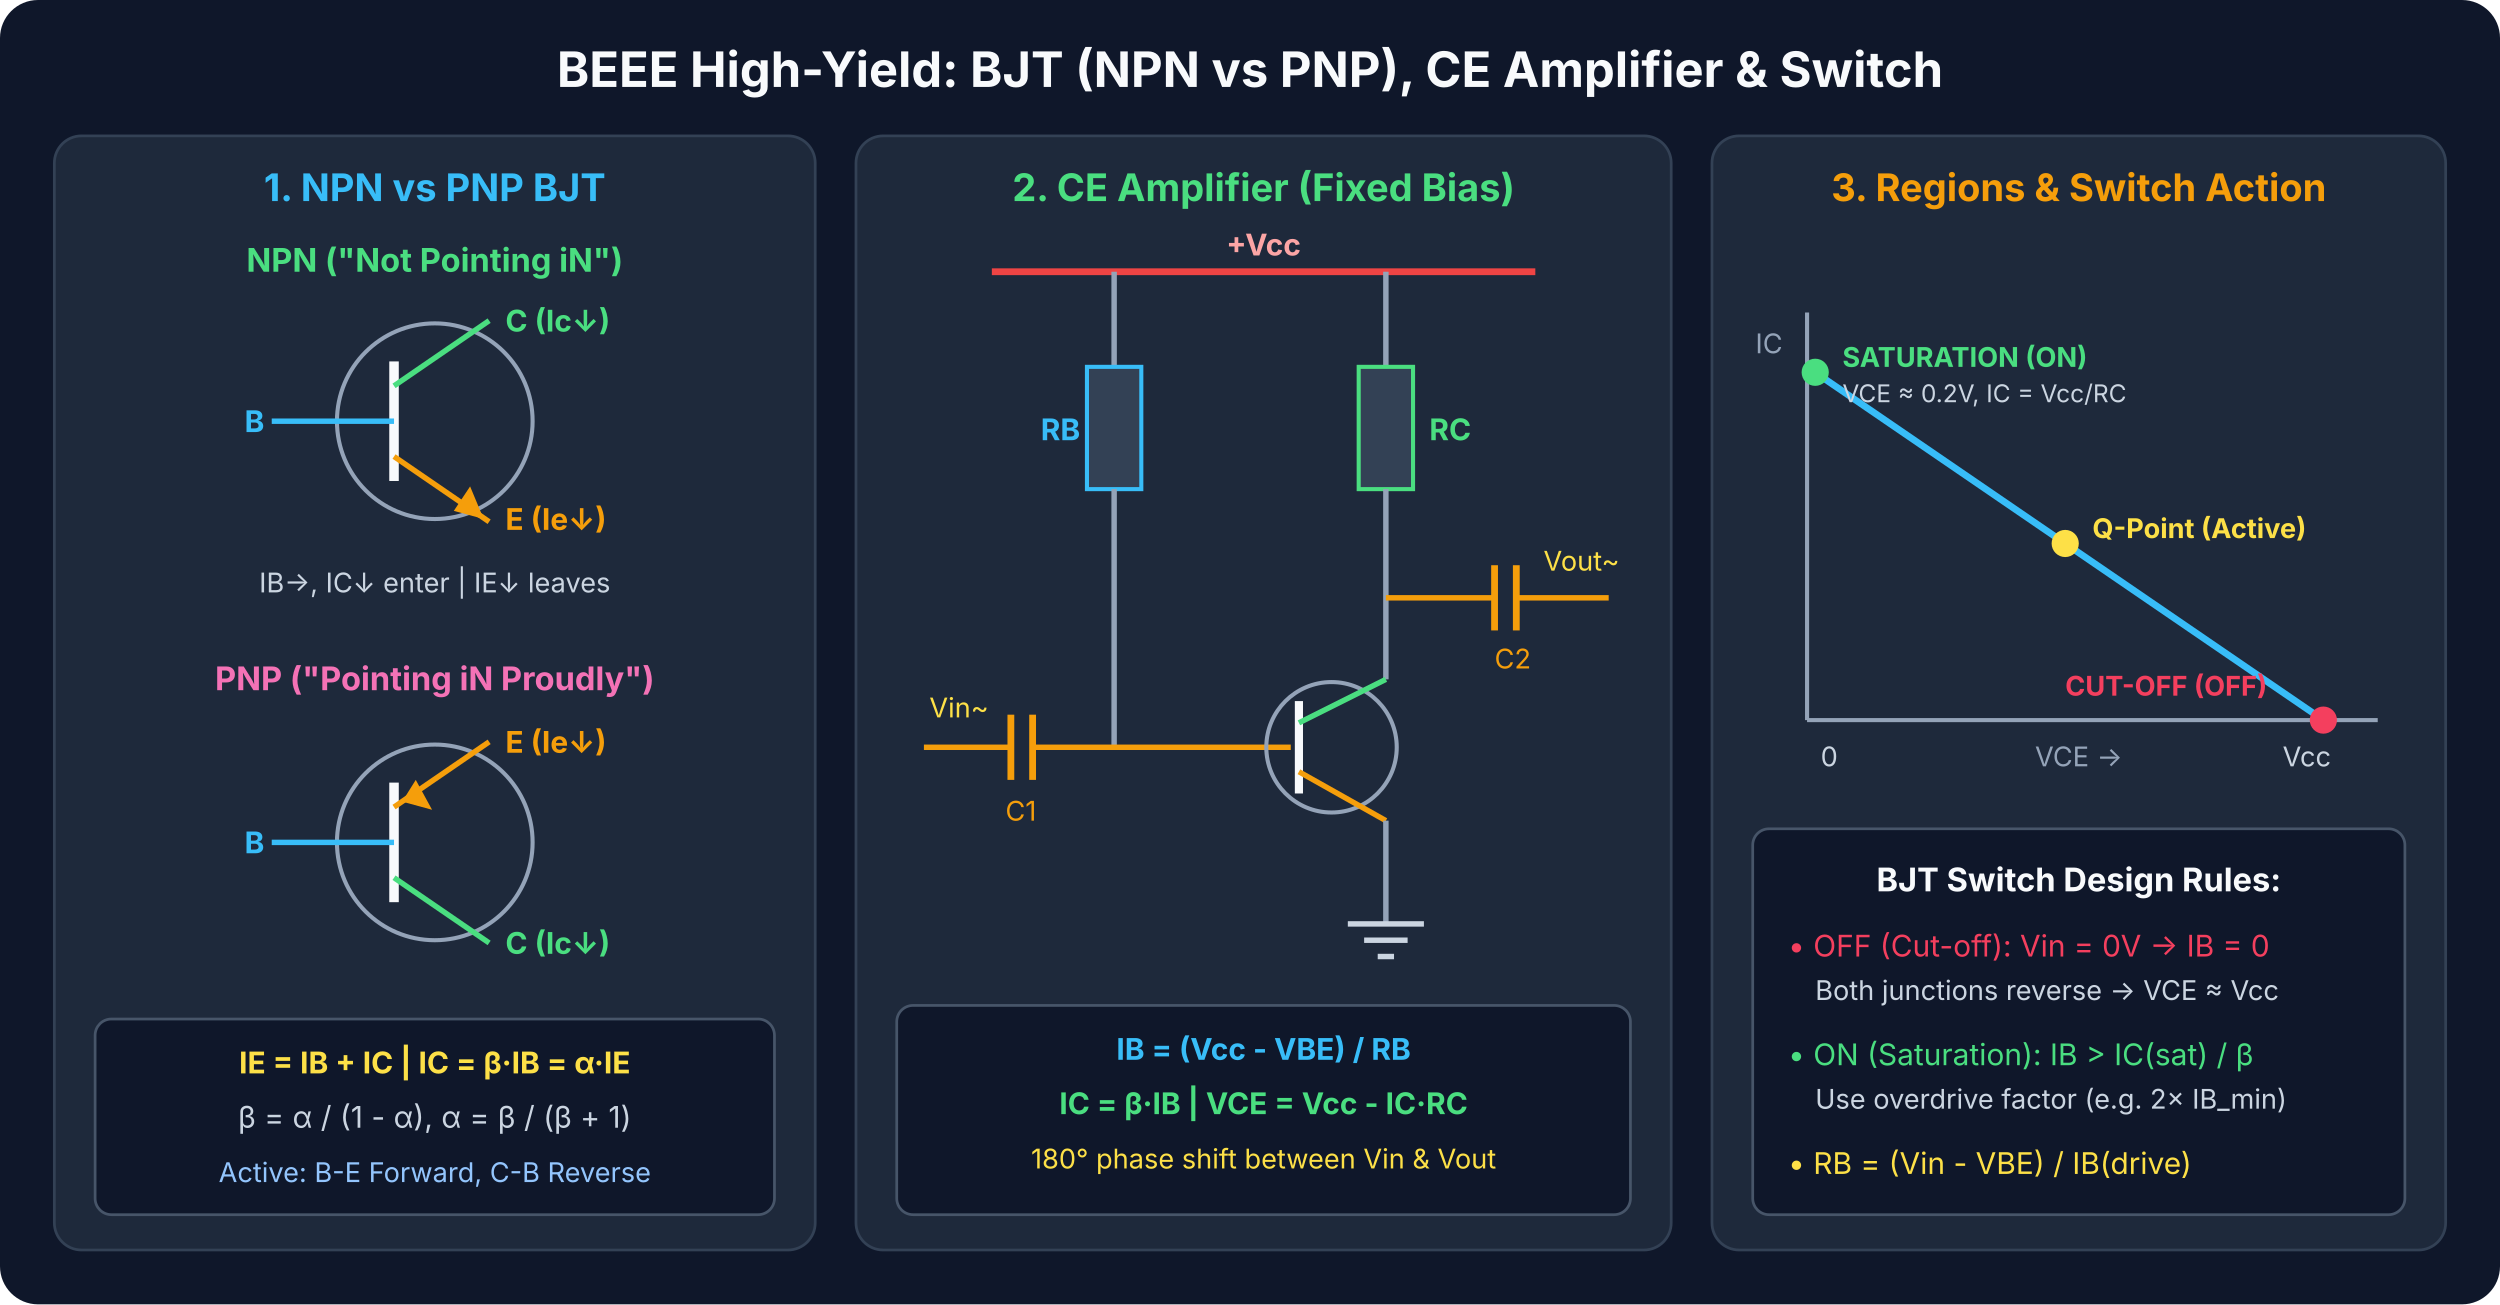
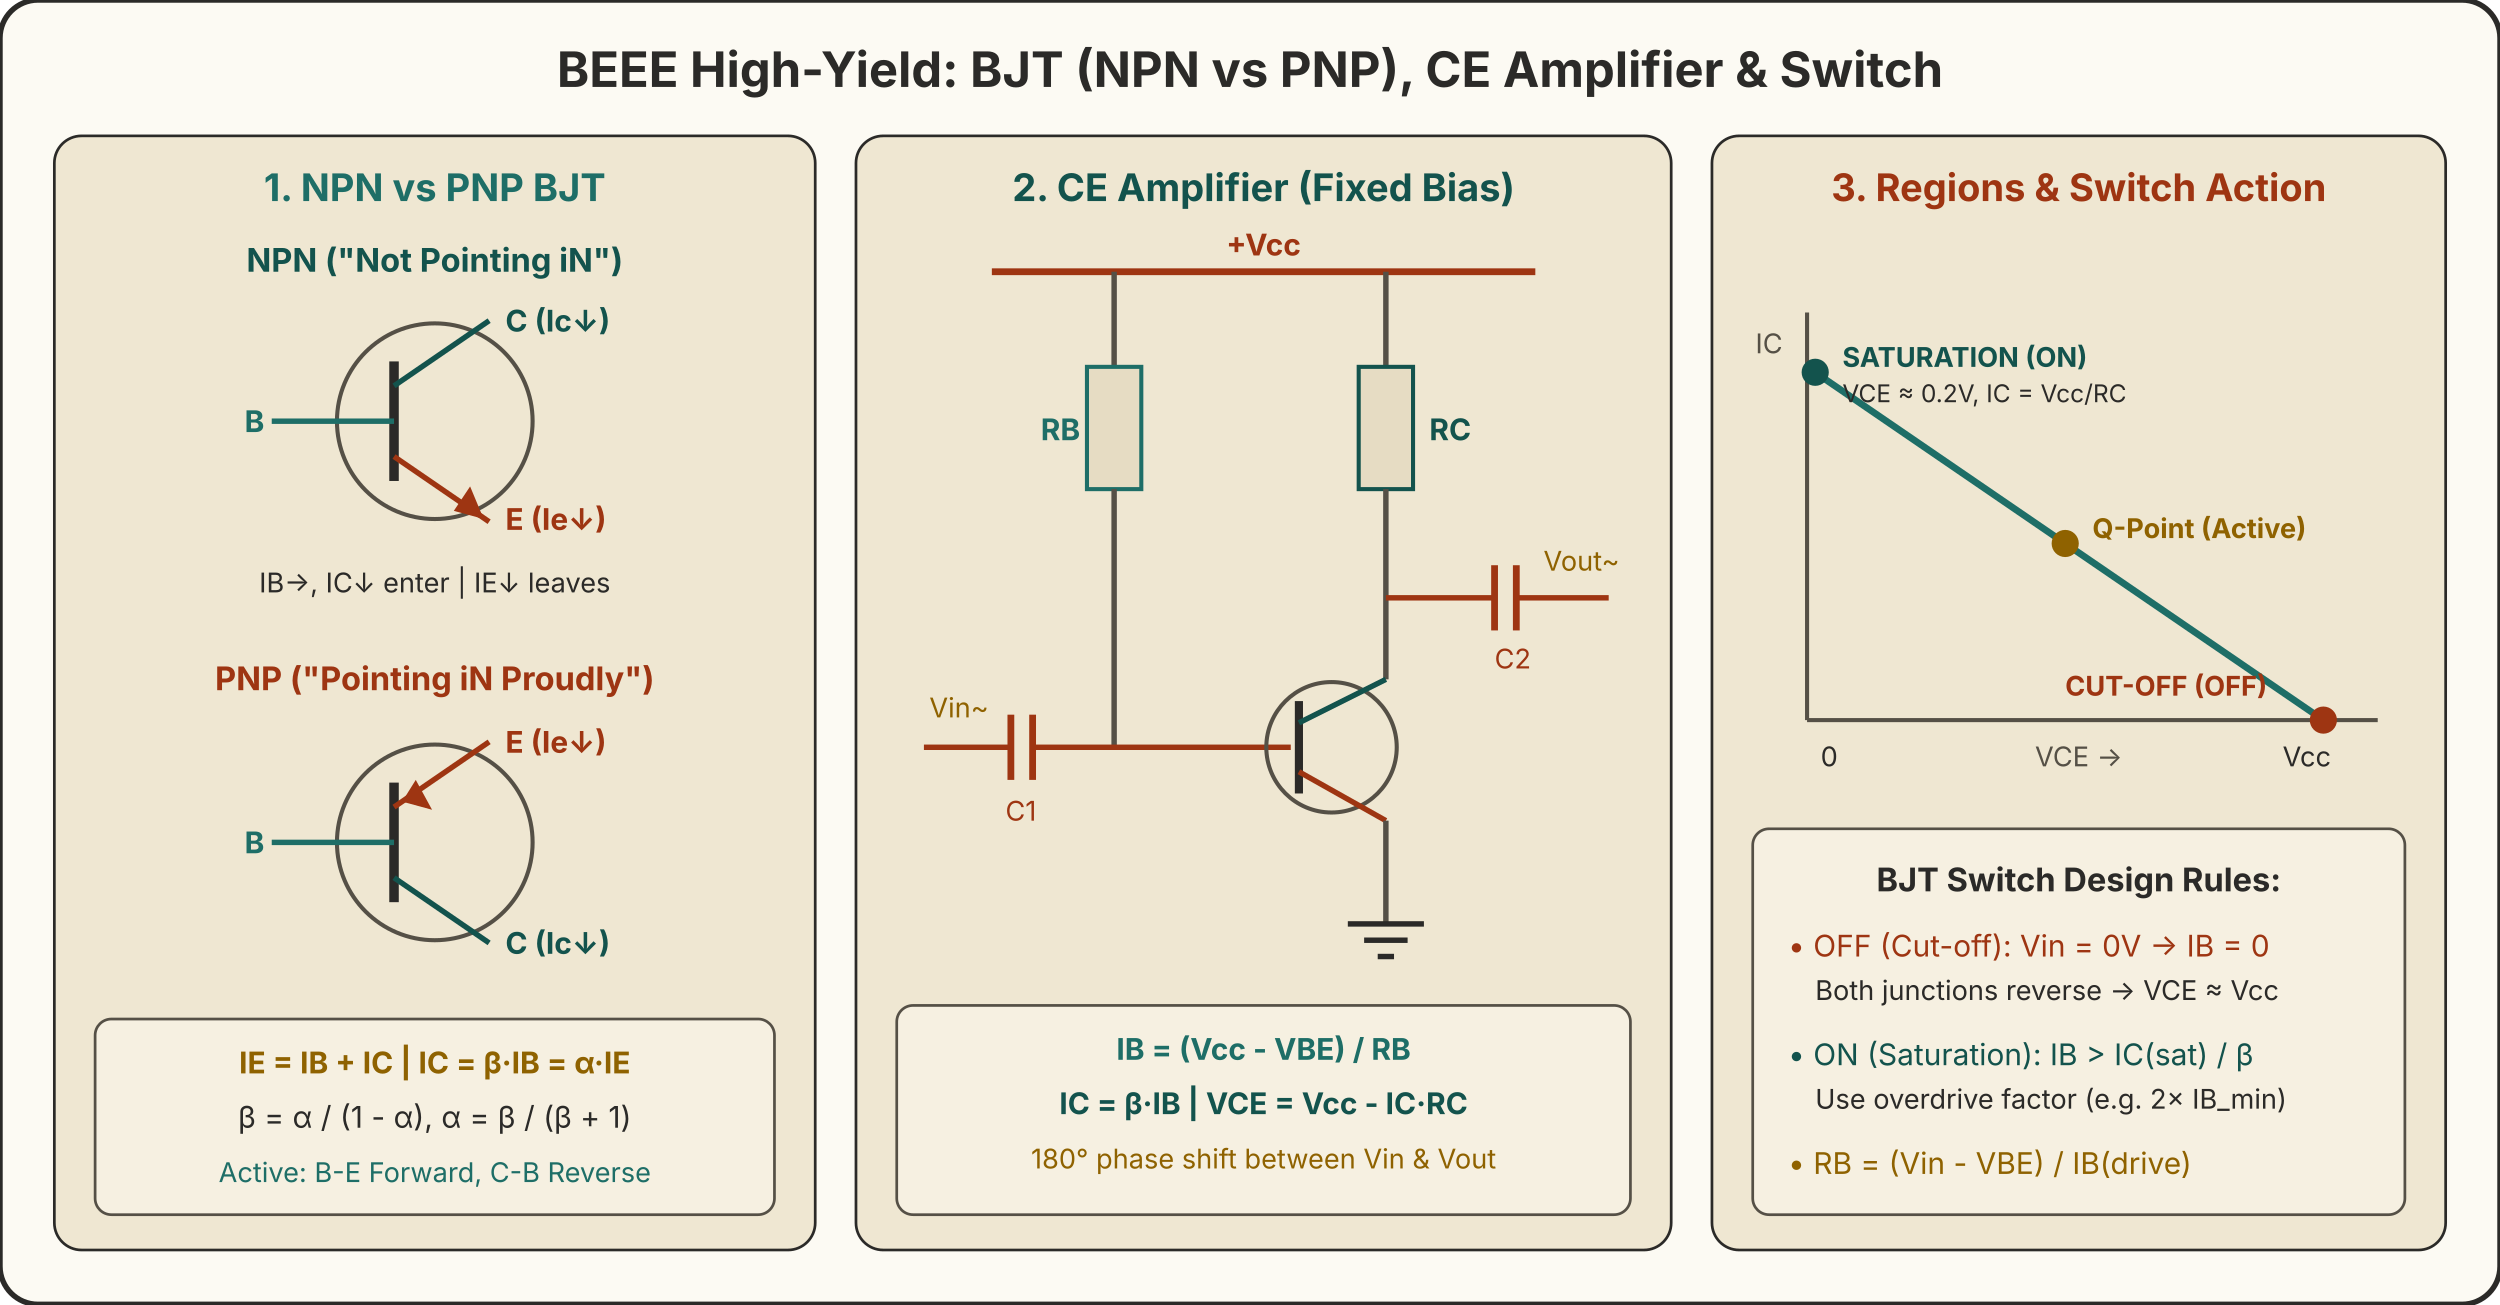
- <svg xmlns="http://www.w3.org/2000/svg" viewBox="0 0 920 480" font-family="system-ui, -apple-system, Segoe UI, sans-serif">
-   <rect width="920" height="480" rx="14" fill="#0f172a" />
-   <text x="460" y="32" text-anchor="middle" fill="#f8fafc" font-size="18" font-weight="700">BEEE High-Yield: BJT (NPN vs PNP), CE Amplifier &amp; Switch</text>
-   <rect x="20" y="50" width="280" height="410" rx="10" fill="#1e293b" stroke="#334155" />
-   <text x="160" y="74" text-anchor="middle" fill="#38bdf8" font-size="14" font-weight="700">1. NPN vs PNP BJT</text>
-   <text x="160" y="100" text-anchor="middle" fill="#4ade80" font-size="12" font-weight="700">NPN ("Not Pointing iN")</text>
-   <circle cx="160" cy="155" r="36" fill="none" stroke="#94a3b8" stroke-width="1.5" />
-   <line x1="145" y1="133" x2="145" y2="177" stroke="#f8fafc" stroke-width="3.5" />
-   <line x1="100" y1="155" x2="145" y2="155" stroke="#38bdf8" stroke-width="2" />
-   <line x1="145" y1="142" x2="180" y2="118" stroke="#4ade80" stroke-width="2" />
-   <line x1="145" y1="168" x2="180" y2="192" stroke="#f59e0b" stroke-width="2" />
-   <polygon points="178,191 167,188 173,179" fill="#f59e0b" />
-   <text x="90" y="159" fill="#38bdf8" font-size="11" font-weight="700">B</text>
-   <text x="186" y="122" fill="#4ade80" font-size="11" font-weight="700">C (Ic↓)</text>
-   <text x="186" y="195" fill="#f59e0b" font-size="11" font-weight="700">E (Ie↓)</text>
-   <text x="160" y="218" text-anchor="middle" fill="#cbd5e1" font-size="10">IB→, IC↓ enter | IE↓ leaves</text>
-   <text x="160" y="254" text-anchor="middle" fill="#f472b6" font-size="12" font-weight="700">PNP ("Pointing iN Proudly")</text>
-   <circle cx="160" cy="310" r="36" fill="none" stroke="#94a3b8" stroke-width="1.5" />
-   <line x1="145" y1="288" x2="145" y2="332" stroke="#f8fafc" stroke-width="3.5" />
-   <line x1="100" y1="310" x2="145" y2="310" stroke="#38bdf8" stroke-width="2" />
-   <line x1="145" y1="297" x2="180" y2="273" stroke="#f59e0b" stroke-width="2" />
-   <line x1="145" y1="323" x2="180" y2="347" stroke="#4ade80" stroke-width="2" />
-   <polygon points="148,295 159,298 153,287" fill="#f59e0b" />
-   <text x="90" y="314" fill="#38bdf8" font-size="11" font-weight="700">B</text>
-   <text x="186" y="277" fill="#f59e0b" font-size="11" font-weight="700">E (Ie↓)</text>
-   <text x="186" y="351" fill="#4ade80" font-size="11" font-weight="700">C (Ic↓)</text>
-   <rect x="35" y="375" width="250" height="72" rx="6" fill="#0f172a" stroke="#475569" />
-   <text x="160" y="395" text-anchor="middle" fill="#fde047" font-size="11" font-weight="700">IE = IB + IC | IC = β·IB = α·IE</text>
-   <text x="160" y="415" text-anchor="middle" fill="#cbd5e1" font-size="11">β = α / (1 - α), α = β / (β + 1)</text>
-   <text x="160" y="435" text-anchor="middle" fill="#93c5fd" font-size="10">Active: B-E Forward, C-B Reverse</text>
-   <rect x="315" y="50" width="300" height="410" rx="10" fill="#1e293b" stroke="#334155" />
-   <text x="465" y="74" text-anchor="middle" fill="#4ade80" font-size="14" font-weight="700">2. CE Amplifier (Fixed Bias)</text>
-   <line x1="365" y1="100" x2="565" y2="100" stroke="#ef4444" stroke-width="2.5" />
-   <text x="465" y="94" text-anchor="middle" fill="#fca5a5" font-size="11" font-weight="700">+Vcc</text>
-   <line x1="410" y1="100" x2="410" y2="135" stroke="#94a3b8" stroke-width="2" />
-   <rect x="400" y="135" width="20" height="45" fill="#334155" stroke="#38bdf8" stroke-width="1.5" />
-   <text x="383" y="162" fill="#38bdf8" font-size="11" font-weight="700">RB</text>
-   <line x1="410" y1="180" x2="410" y2="275" stroke="#94a3b8" stroke-width="2" />
-   <line x1="510" y1="100" x2="510" y2="135" stroke="#94a3b8" stroke-width="2" />
-   <rect x="500" y="135" width="20" height="45" fill="#334155" stroke="#4ade80" stroke-width="1.5" />
-   <text x="526" y="162" fill="#4ade80" font-size="11" font-weight="700">RC</text>
-   <line x1="510" y1="180" x2="510" y2="250" stroke="#94a3b8" stroke-width="2" />
-   <line x1="340" y1="275" x2="372" y2="275" stroke="#f59e0b" stroke-width="2" />
-   <line x1="372" y1="263" x2="372" y2="287" stroke="#f59e0b" stroke-width="2.5" />
-   <line x1="380" y1="263" x2="380" y2="287" stroke="#f59e0b" stroke-width="2.5" />
-   <line x1="380" y1="275" x2="475" y2="275" stroke="#f59e0b" stroke-width="2" />
-   <text x="342" y="264" fill="#fde047" font-size="10">Vin~</text>
-   <text x="370" y="302" fill="#f59e0b" font-size="10">C1</text>
-   <line x1="510" y1="220" x2="550" y2="220" stroke="#f59e0b" stroke-width="2" />
-   <line x1="550" y1="208" x2="550" y2="232" stroke="#f59e0b" stroke-width="2.5" />
-   <line x1="558" y1="208" x2="558" y2="232" stroke="#f59e0b" stroke-width="2.5" />
-   <line x1="558" y1="220" x2="592" y2="220" stroke="#f59e0b" stroke-width="2" />
-   <text x="568" y="210" fill="#fde047" font-size="10">Vout~</text>
-   <text x="550" y="246" fill="#f59e0b" font-size="10">C2</text>
-   <circle cx="490" cy="275" r="24" fill="none" stroke="#94a3b8" stroke-width="1.5" />
-   <line x1="478" y1="258" x2="478" y2="292" stroke="#f8fafc" stroke-width="3" />
-   <line x1="478" y1="266" x2="510" y2="250" stroke="#4ade80" stroke-width="2" />
-   <line x1="478" y1="284" x2="510" y2="302" stroke="#f59e0b" stroke-width="2" />
-   <line x1="510" y1="302" x2="510" y2="340" stroke="#94a3b8" stroke-width="2" />
-   <line x1="496" y1="340" x2="524" y2="340" stroke="#cbd5e1" stroke-width="2" />
-   <line x1="502" y1="346" x2="518" y2="346" stroke="#cbd5e1" stroke-width="2" />
-   <line x1="507" y1="352" x2="513" y2="352" stroke="#cbd5e1" stroke-width="2" />
-   <rect x="330" y="370" width="270" height="77" rx="6" fill="#0f172a" stroke="#475569" />
-   <text x="465" y="390" text-anchor="middle" fill="#38bdf8" font-size="11" font-weight="700">IB = (Vcc - VBE) / RB</text>
-   <text x="465" y="410" text-anchor="middle" fill="#4ade80" font-size="11" font-weight="700">IC = β·IB | VCE = Vcc - IC·RC</text>
-   <text x="465" y="430" text-anchor="middle" fill="#fde047" font-size="10">180° phase shift between Vin &amp; Vout</text>
-   <rect x="630" y="50" width="270" height="410" rx="10" fill="#1e293b" stroke="#334155" />
-   <text x="765" y="74" text-anchor="middle" fill="#f59e0b" font-size="14" font-weight="700">3. Regions &amp; Switch Action</text>
-   <line x1="665" y1="265" x2="875" y2="265" stroke="#94a3b8" stroke-width="1.5" />
-   <line x1="665" y1="115" x2="665" y2="265" stroke="#94a3b8" stroke-width="1.5" />
-   <line x1="665" y1="135" x2="855" y2="265" stroke="#38bdf8" stroke-width="2.5" />
-   <circle cx="668" cy="137" r="5" fill="#4ade80" />
-   <text x="678" y="135" fill="#4ade80" font-size="10" font-weight="700">SATURATION (ON)</text>
-   <text x="678" y="148" fill="#cbd5e1" font-size="9">VCE ≈ 0.2V, IC = Vcc/RC</text>
-   <circle cx="760" cy="200" r="5" fill="#fde047" />
-   <text x="770" y="198" fill="#fde047" font-size="10" font-weight="700">Q-Point (Active)</text>
-   <circle cx="855" cy="265" r="5" fill="#f43f5e" />
-   <text x="760" y="256" fill="#f43f5e" font-size="10" font-weight="700">CUT-OFF (OFF)</text>
-   <text x="670" y="282" fill="#cbd5e1" font-size="10">0</text>
-   <text x="840" y="282" fill="#cbd5e1" font-size="10">Vcc</text>
-   <text x="765" y="282" text-anchor="middle" fill="#94a3b8" font-size="10">VCE →</text>
-   <text x="646" y="130" fill="#94a3b8" font-size="10">IC</text>
-   <rect x="645" y="305" width="240" height="142" rx="6" fill="#0f172a" stroke="#475569" />
-   <text x="765" y="328" text-anchor="middle" fill="#f8fafc" font-size="12" font-weight="700">BJT Switch Design Rules:</text>
-   <text x="658" y="352" fill="#f43f5e" font-size="11">• OFF (Cut-off): Vin = 0V → IB = 0</text>
-   <text x="668" y="368" fill="#cbd5e1" font-size="10">Both junctions reverse → VCE ≈ Vcc</text>
-   <text x="658" y="392" fill="#4ade80" font-size="11">• ON (Saturation): IB &gt; IC(sat) / β</text>
-   <text x="668" y="408" fill="#cbd5e1" font-size="10">Use overdrive factor (e.g. 2× IB_min)</text>
-   <text x="658" y="432" fill="#fde047" font-size="11">• RB = (Vin - VBE) / IB(drive)</text>
+ <svg xmlns="http://www.w3.org/2000/svg" viewBox="0 0 920 480" font-family="Inter, system-ui, sans-serif">
+   <rect width="920" height="480" rx="14" fill="#fcfaf3" stroke="#2b2a28" stroke-width="2" />
+   <text x="460" y="32" text-anchor="middle" fill="#2b2a28" font-size="18" font-weight="700">BEEE High-Yield: BJT (NPN vs PNP), CE Amplifier &amp; Switch</text>
+   <rect x="20" y="50" width="280" height="410" rx="10" fill="#efe7d2" stroke="#2b2a28" />
+   <text x="160" y="74" text-anchor="middle" fill="#1e6e67" font-size="14" font-weight="700">1. NPN vs PNP BJT</text>
+   <text x="160" y="100" text-anchor="middle" fill="#13534d" font-size="12" font-weight="700">NPN ("Not Pointing iN")</text>
+   <circle cx="160" cy="155" r="36" fill="none" stroke="#555046" stroke-width="1.5" />
+   <line x1="145" y1="133" x2="145" y2="177" stroke="#2b2a28" stroke-width="3.5" />
+   <line x1="100" y1="155" x2="145" y2="155" stroke="#1e6e67" stroke-width="2" />
+   <line x1="145" y1="142" x2="180" y2="118" stroke="#13534d" stroke-width="2" />
+   <line x1="145" y1="168" x2="180" y2="192" stroke="#9e3512" stroke-width="2" />
+   <polygon points="178,191 167,188 173,179" fill="#9e3512" />
+   <text x="90" y="159" fill="#1e6e67" font-size="11" font-weight="700">B</text>
+   <text x="186" y="122" fill="#13534d" font-size="11" font-weight="700">C (Ic↓)</text>
+   <text x="186" y="195" fill="#9e3512" font-size="11" font-weight="700">E (Ie↓)</text>
+   <text x="160" y="218" text-anchor="middle" fill="#2b2a28" font-size="10">IB→, IC↓ enter | IE↓ leaves</text>
+   <text x="160" y="254" text-anchor="middle" fill="#9e3512" font-size="12" font-weight="700">PNP ("Pointing iN Proudly")</text>
+   <circle cx="160" cy="310" r="36" fill="none" stroke="#555046" stroke-width="1.5" />
+   <line x1="145" y1="288" x2="145" y2="332" stroke="#2b2a28" stroke-width="3.5" />
+   <line x1="100" y1="310" x2="145" y2="310" stroke="#1e6e67" stroke-width="2" />
+   <line x1="145" y1="297" x2="180" y2="273" stroke="#9e3512" stroke-width="2" />
+   <line x1="145" y1="323" x2="180" y2="347" stroke="#13534d" stroke-width="2" />
+   <polygon points="148,295 159,298 153,287" fill="#9e3512" />
+   <text x="90" y="314" fill="#1e6e67" font-size="11" font-weight="700">B</text>
+   <text x="186" y="277" fill="#9e3512" font-size="11" font-weight="700">E (Ie↓)</text>
+   <text x="186" y="351" fill="#13534d" font-size="11" font-weight="700">C (Ic↓)</text>
+   <rect x="35" y="375" width="250" height="72" rx="6" fill="#f6f0e1" stroke="#555046" />
+   <text x="160" y="395" text-anchor="middle" fill="#8f6200" font-size="11" font-weight="700">IE = IB + IC | IC = β·IB = α·IE</text>
+   <text x="160" y="415" text-anchor="middle" fill="#2b2a28" font-size="11">β = α / (1 - α), α = β / (β + 1)</text>
+   <text x="160" y="435" text-anchor="middle" fill="#1e6e67" font-size="10">Active: B-E Forward, C-B Reverse</text>
+   <rect x="315" y="50" width="300" height="410" rx="10" fill="#efe7d2" stroke="#2b2a28" />
+   <text x="465" y="74" text-anchor="middle" fill="#13534d" font-size="14" font-weight="700">2. CE Amplifier (Fixed Bias)</text>
+   <line x1="365" y1="100" x2="565" y2="100" stroke="#9e3512" stroke-width="2.5" />
+   <text x="465" y="94" text-anchor="middle" fill="#9e3512" font-size="11" font-weight="700">+Vcc</text>
+   <line x1="410" y1="100" x2="410" y2="135" stroke="#555046" stroke-width="2" />
+   <rect x="400" y="135" width="20" height="45" fill="#e6dcc3" stroke="#1e6e67" stroke-width="1.5" />
+   <text x="383" y="162" fill="#1e6e67" font-size="11" font-weight="700">RB</text>
+   <line x1="410" y1="180" x2="410" y2="275" stroke="#555046" stroke-width="2" />
+   <line x1="510" y1="100" x2="510" y2="135" stroke="#555046" stroke-width="2" />
+   <rect x="500" y="135" width="20" height="45" fill="#e6dcc3" stroke="#13534d" stroke-width="1.5" />
+   <text x="526" y="162" fill="#13534d" font-size="11" font-weight="700">RC</text>
+   <line x1="510" y1="180" x2="510" y2="250" stroke="#555046" stroke-width="2" />
+   <line x1="340" y1="275" x2="372" y2="275" stroke="#9e3512" stroke-width="2" />
+   <line x1="372" y1="263" x2="372" y2="287" stroke="#9e3512" stroke-width="2.5" />
+   <line x1="380" y1="263" x2="380" y2="287" stroke="#9e3512" stroke-width="2.5" />
+   <line x1="380" y1="275" x2="475" y2="275" stroke="#9e3512" stroke-width="2" />
+   <text x="342" y="264" fill="#8f6200" font-size="10">Vin~</text>
+   <text x="370" y="302" fill="#9e3512" font-size="10">C1</text>
+   <line x1="510" y1="220" x2="550" y2="220" stroke="#9e3512" stroke-width="2" />
+   <line x1="550" y1="208" x2="550" y2="232" stroke="#9e3512" stroke-width="2.5" />
+   <line x1="558" y1="208" x2="558" y2="232" stroke="#9e3512" stroke-width="2.5" />
+   <line x1="558" y1="220" x2="592" y2="220" stroke="#9e3512" stroke-width="2" />
+   <text x="568" y="210" fill="#8f6200" font-size="10">Vout~</text>
+   <text x="550" y="246" fill="#9e3512" font-size="10">C2</text>
+   <circle cx="490" cy="275" r="24" fill="none" stroke="#555046" stroke-width="1.5" />
+   <line x1="478" y1="258" x2="478" y2="292" stroke="#2b2a28" stroke-width="3" />
+   <line x1="478" y1="266" x2="510" y2="250" stroke="#13534d" stroke-width="2" />
+   <line x1="478" y1="284" x2="510" y2="302" stroke="#9e3512" stroke-width="2" />
+   <line x1="510" y1="302" x2="510" y2="340" stroke="#555046" stroke-width="2" />
+   <line x1="496" y1="340" x2="524" y2="340" stroke="#2b2a28" stroke-width="2" />
+   <line x1="502" y1="346" x2="518" y2="346" stroke="#2b2a28" stroke-width="2" />
+   <line x1="507" y1="352" x2="513" y2="352" stroke="#2b2a28" stroke-width="2" />
+   <rect x="330" y="370" width="270" height="77" rx="6" fill="#f6f0e1" stroke="#555046" />
+   <text x="465" y="390" text-anchor="middle" fill="#1e6e67" font-size="11" font-weight="700">IB = (Vcc - VBE) / RB</text>
+   <text x="465" y="410" text-anchor="middle" fill="#13534d" font-size="11" font-weight="700">IC = β·IB | VCE = Vcc - IC·RC</text>
+   <text x="465" y="430" text-anchor="middle" fill="#8f6200" font-size="10">180° phase shift between Vin &amp; Vout</text>
+   <rect x="630" y="50" width="270" height="410" rx="10" fill="#efe7d2" stroke="#2b2a28" />
+   <text x="765" y="74" text-anchor="middle" fill="#9e3512" font-size="14" font-weight="700">3. Regions &amp; Switch Action</text>
+   <line x1="665" y1="265" x2="875" y2="265" stroke="#555046" stroke-width="1.5" />
+   <line x1="665" y1="115" x2="665" y2="265" stroke="#555046" stroke-width="1.5" />
+   <line x1="665" y1="135" x2="855" y2="265" stroke="#1e6e67" stroke-width="2.5" />
+   <circle cx="668" cy="137" r="5" fill="#13534d" />
+   <text x="678" y="135" fill="#13534d" font-size="10" font-weight="700">SATURATION (ON)</text>
+   <text x="678" y="148" fill="#2b2a28" font-size="9">VCE ≈ 0.2V, IC = Vcc/RC</text>
+   <circle cx="760" cy="200" r="5" fill="#8f6200" />
+   <text x="770" y="198" fill="#8f6200" font-size="10" font-weight="700">Q-Point (Active)</text>
+   <circle cx="855" cy="265" r="5" fill="#9e3512" />
+   <text x="760" y="256" fill="#9e3512" font-size="10" font-weight="700">CUT-OFF (OFF)</text>
+   <text x="670" y="282" fill="#2b2a28" font-size="10">0</text>
+   <text x="840" y="282" fill="#2b2a28" font-size="10">Vcc</text>
+   <text x="765" y="282" text-anchor="middle" fill="#555046" font-size="10">VCE →</text>
+   <text x="646" y="130" fill="#555046" font-size="10">IC</text>
+   <rect x="645" y="305" width="240" height="142" rx="6" fill="#f6f0e1" stroke="#555046" />
+   <text x="765" y="328" text-anchor="middle" fill="#2b2a28" font-size="12" font-weight="700">BJT Switch Design Rules:</text>
+   <text x="658" y="352" fill="#9e3512" font-size="11">• OFF (Cut-off): Vin = 0V → IB = 0</text>
+   <text x="668" y="368" fill="#2b2a28" font-size="10">Both junctions reverse → VCE ≈ Vcc</text>
+   <text x="658" y="392" fill="#13534d" font-size="11">• ON (Saturation): IB &gt; IC(sat) / β</text>
+   <text x="668" y="408" fill="#2b2a28" font-size="10">Use overdrive factor (e.g. 2× IB_min)</text>
+   <text x="658" y="432" fill="#8f6200" font-size="11">• RB = (Vin - VBE) / IB(drive)</text>
</svg>
